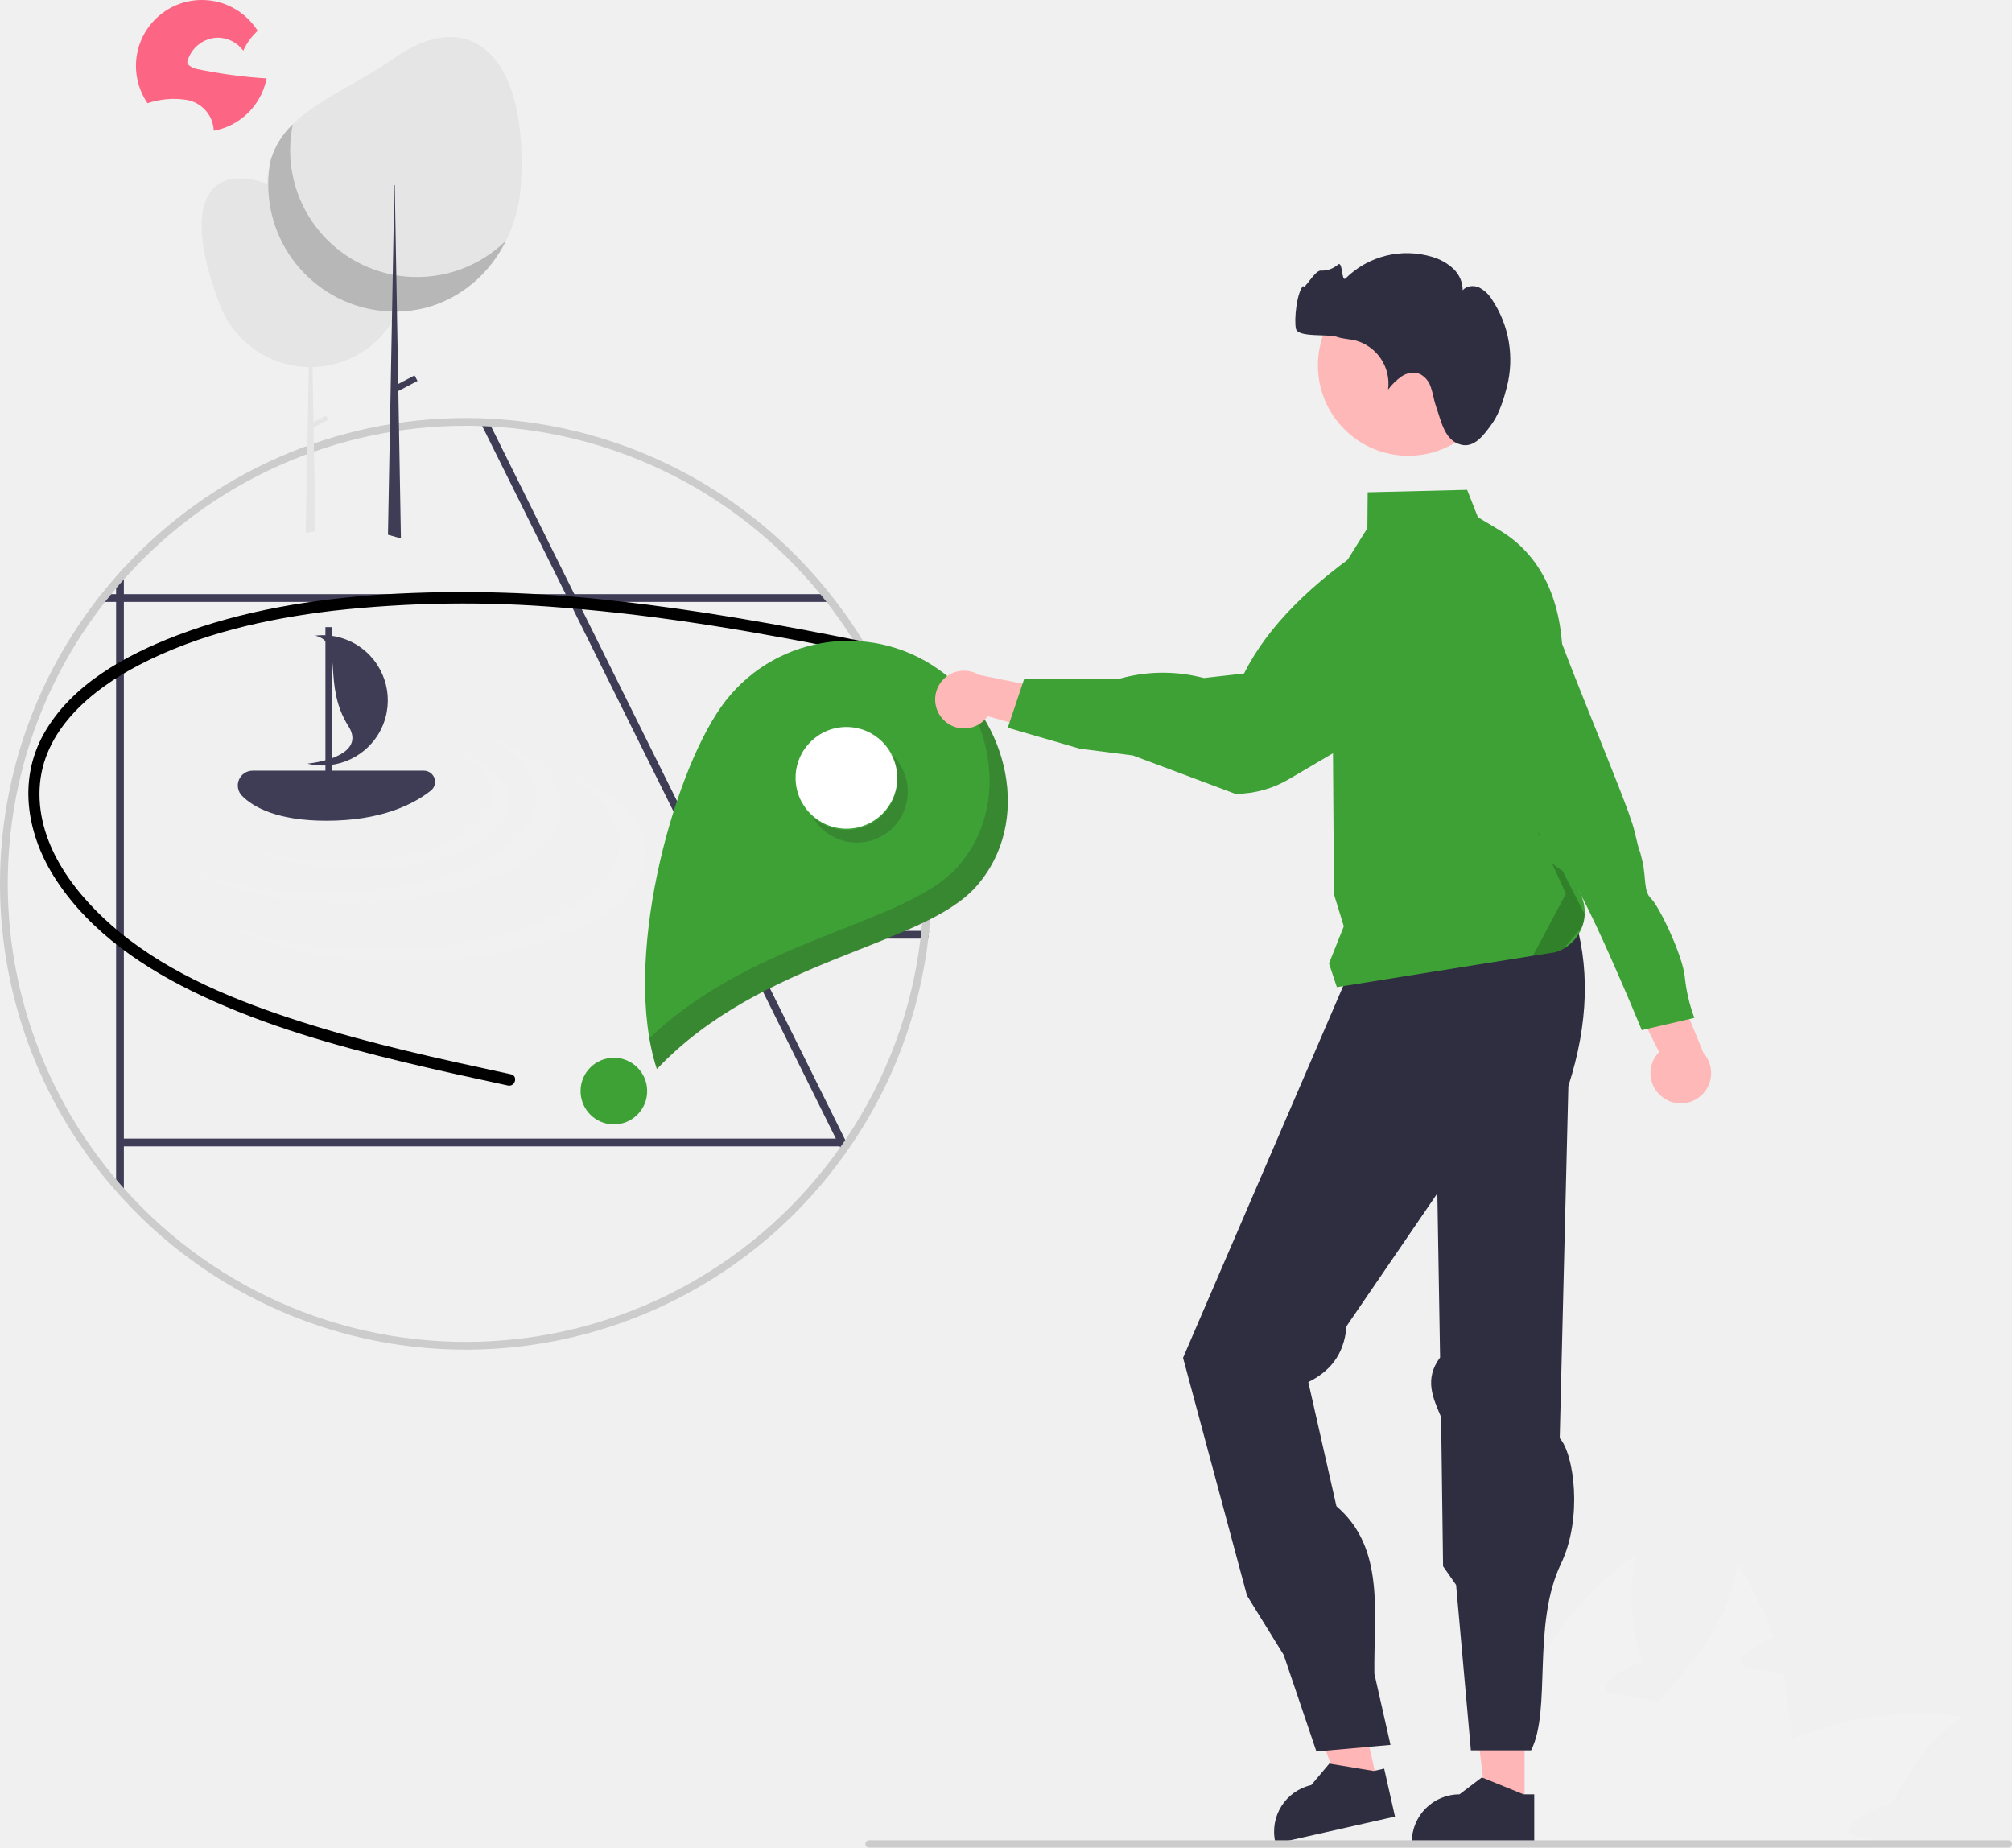
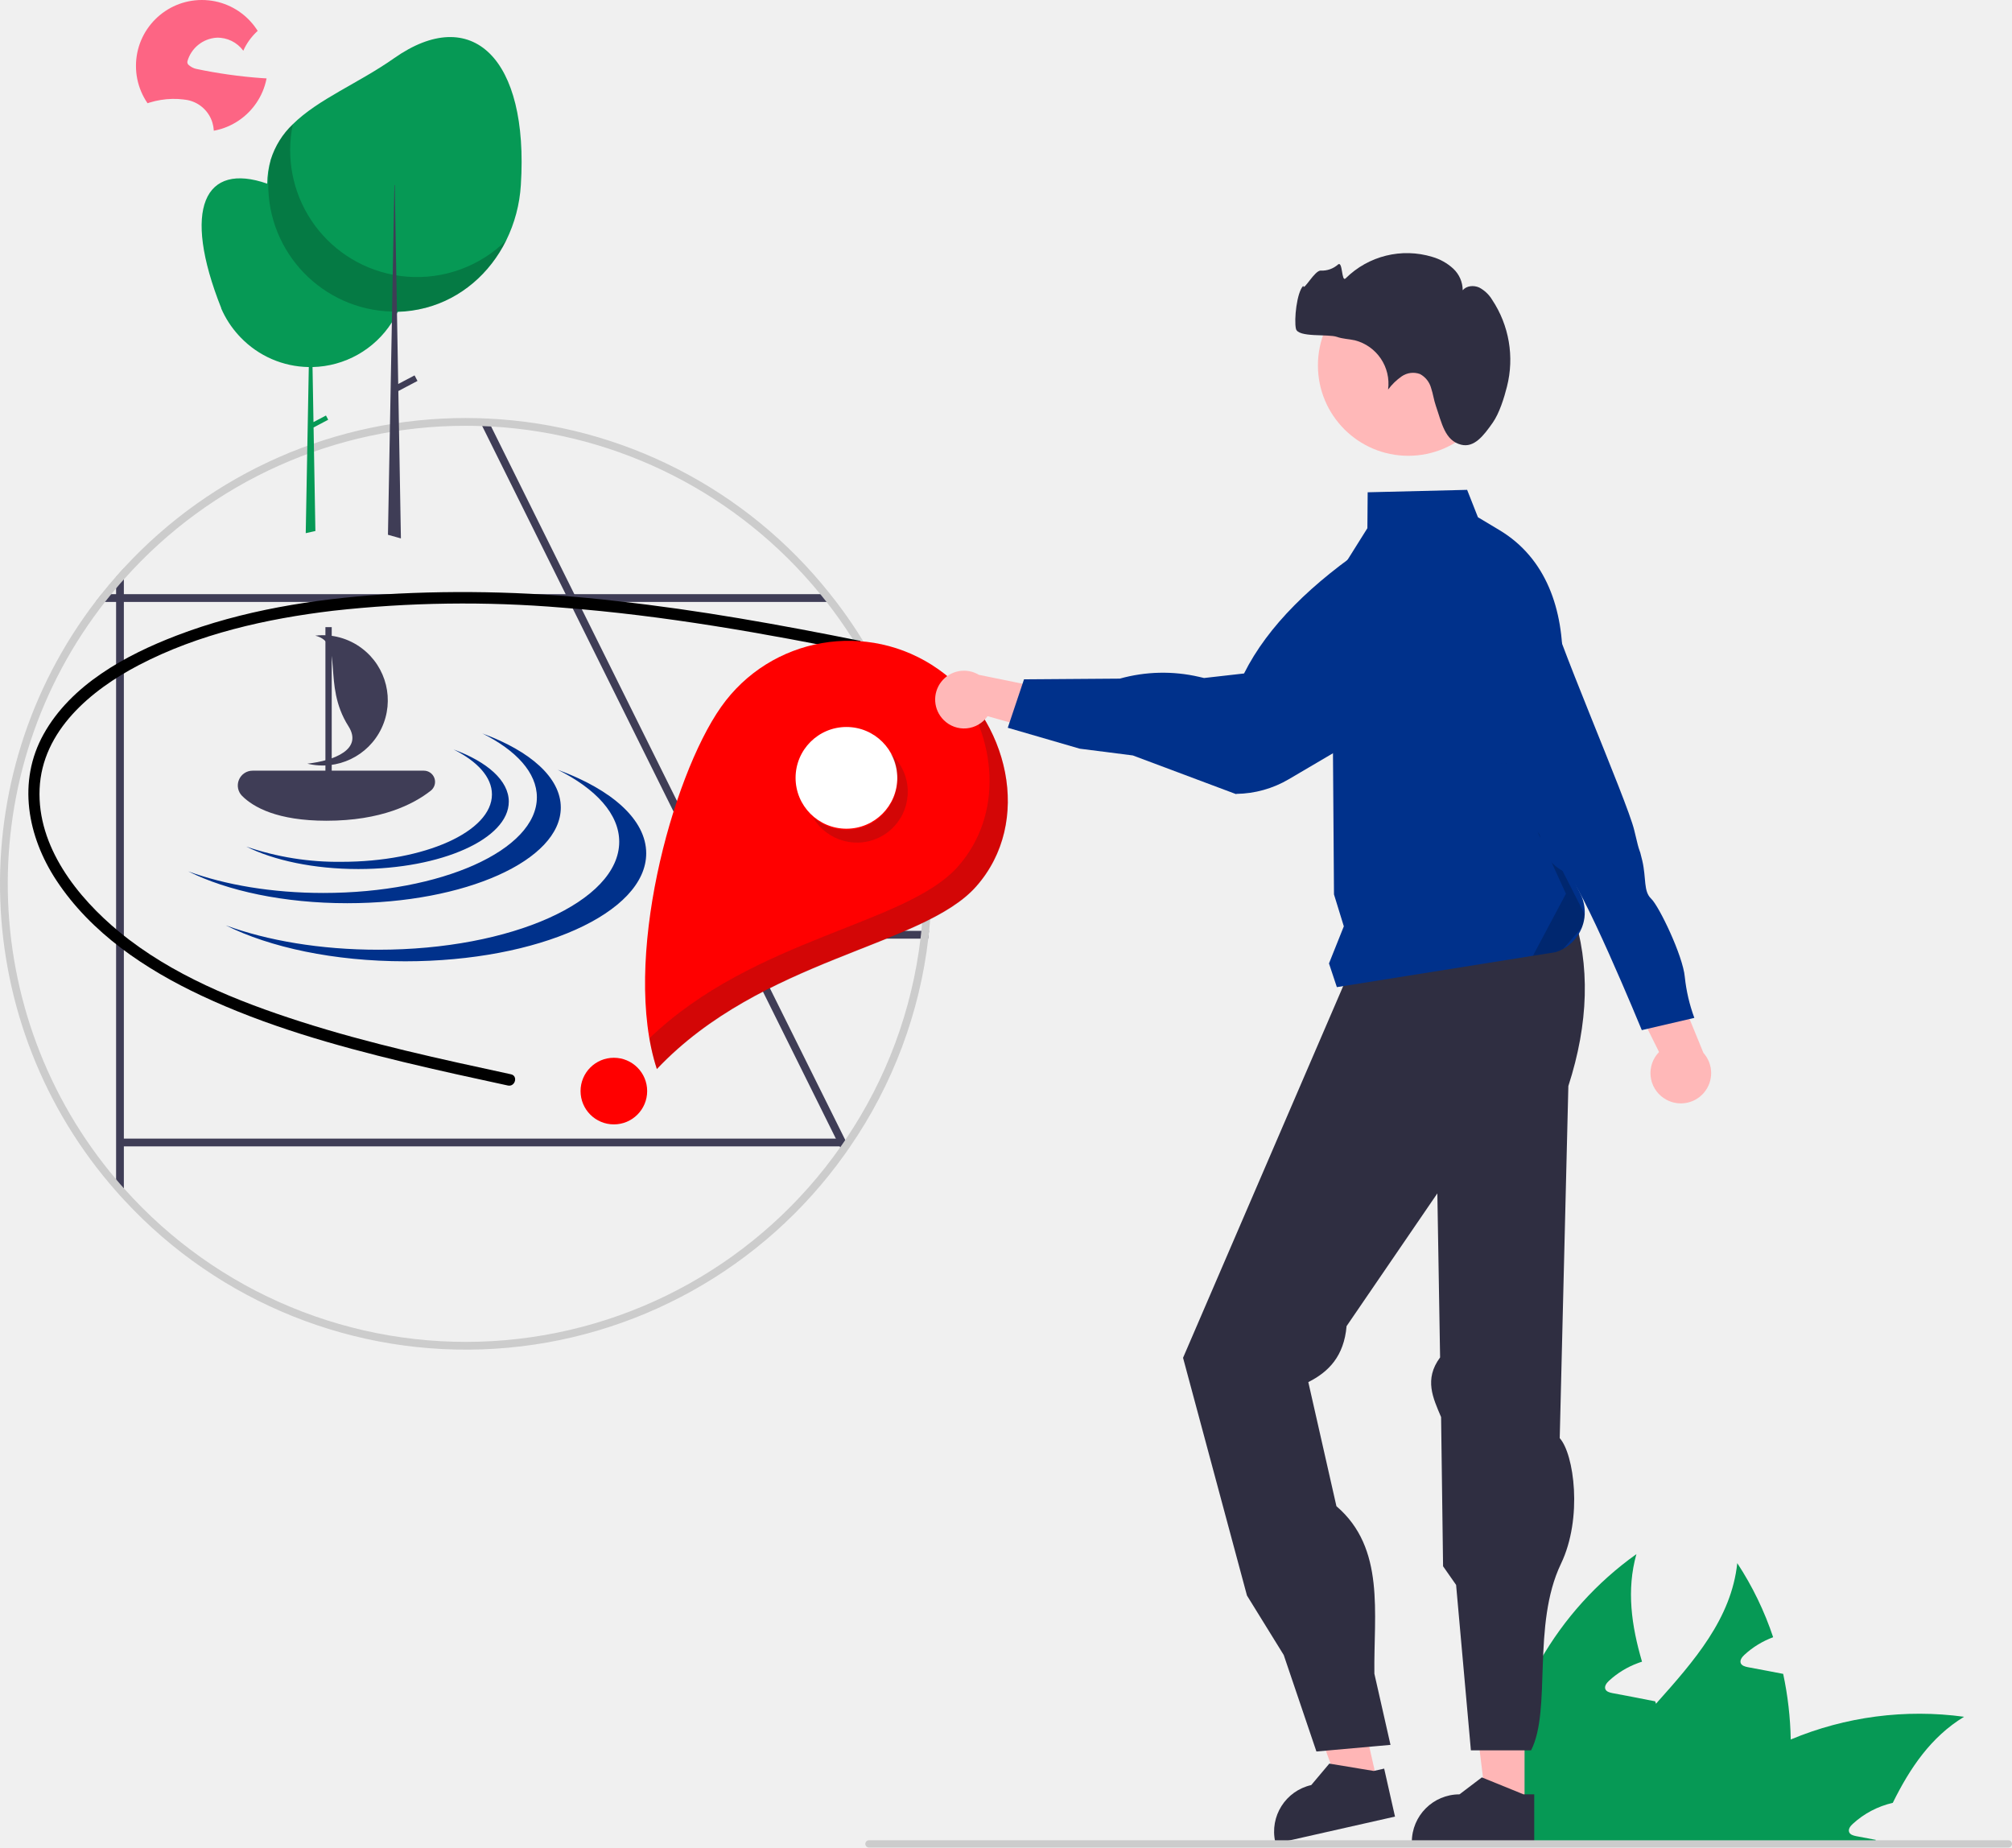
<svg xmlns="http://www.w3.org/2000/svg" data-name="Layer 1" width="687.419" height="631.176" viewBox="0 0 687.419 631.176">
-   <path d="M868.114,728.666a110.583,110.583,0,0,1-4.789,34.601c-.12.407-.264.814-.407,1.221H792.423a63.267,63.267,0,0,1,4.765-14.367c5.866-12.452,15.445-23.107,24.903-33.691,13.026-14.583,25.741-29.046,27.753-48.01a108.911,108.911,0,0,1,12.26,25.31,29.748,29.748,0,0,0-9.841,6.034c-.79.742-1.628,1.82-1.221,2.849.383.862,1.437,1.149,2.371,1.341,2.251.431,4.502.862,6.753,1.269,1.772.359,3.568.694,5.364,1.03A117.579,117.579,0,0,1,868.114,728.666Z" transform="translate(-256.2903 -134.4121)" fill="#f2f2f2" />
-   <path d="M927.331,720.908c-11.302,6.872-18.486,17.504-24.352,29.405a30.078,30.078,0,0,0-13.673,7.184c-.814.742-1.652,1.82-1.221,2.849.359.862,1.437,1.149,2.371,1.341,2.227.431,4.502.862,6.729,1.269-.215.503-.431,1.03-.646,1.533H821.828A105.641,105.641,0,0,1,833.058,751.654c.886-.886,1.796-1.724,2.73-2.586a111.74,111.74,0,0,1,32.326-20.401A113.722,113.722,0,0,1,927.331,720.908Z" transform="translate(-256.2903 -134.4121)" fill="#f2f2f2" />
-   <path d="M834.279,764.489H767.759a108.058,108.058,0,0,1,.096-15.995,114.384,114.384,0,0,1,47.531-83.162c-3.448,12.284-1.676,24.496,1.916,36.756-.503.168-1.006.311-1.461.503a29.751,29.751,0,0,0-9.841,6.034c-.79.742-1.628,1.82-1.221,2.849.359.862,1.437,1.149,2.371,1.341,2.251.431,4.502.862,6.729,1.269,1.796.359,3.592.694,5.388,1.054.838.144,1.676.311,2.514.479.12.287.192.551.311.814,4.214,11.613,8.812,23.323,10.967,35.224a82.22,82.22,0,0,1,1.102,9.027C834.231,761.95,834.279,763.219,834.279,764.489Z" transform="translate(-256.2903 -134.4121)" fill="#f2f2f2" />
+   <path d="M868.114,728.666a110.583,110.583,0,0,1-4.789,34.601c-.12.407-.264.814-.407,1.221H792.423a63.267,63.267,0,0,1,4.765-14.367c5.866-12.452,15.445-23.107,24.903-33.691,13.026-14.583,25.741-29.046,27.753-48.01a108.911,108.911,0,0,1,12.26,25.31,29.748,29.748,0,0,0-9.841,6.034c-.79.742-1.628,1.82-1.221,2.849.383.862,1.437,1.149,2.371,1.341,2.251.431,4.502.862,6.753,1.269,1.772.359,3.568.694,5.364,1.03A117.579,117.579,0,0,1,868.114,728.666Z" transform="translate(-256.2903 -134.4121)" fill="#069955" />
+   <path d="M927.331,720.908c-11.302,6.872-18.486,17.504-24.352,29.405a30.078,30.078,0,0,0-13.673,7.184c-.814.742-1.652,1.82-1.221,2.849.359.862,1.437,1.149,2.371,1.341,2.227.431,4.502.862,6.729,1.269-.215.503-.431,1.03-.646,1.533H821.828A105.641,105.641,0,0,1,833.058,751.654c.886-.886,1.796-1.724,2.73-2.586a111.74,111.74,0,0,1,32.326-20.401A113.722,113.722,0,0,1,927.331,720.908Z" transform="translate(-256.2903 -134.4121)" fill="#069955" />
+   <path d="M834.279,764.489H767.759a108.058,108.058,0,0,1,.096-15.995,114.384,114.384,0,0,1,47.531-83.162c-3.448,12.284-1.676,24.496,1.916,36.756-.503.168-1.006.311-1.461.503a29.751,29.751,0,0,0-9.841,6.034c-.79.742-1.628,1.82-1.221,2.849.359.862,1.437,1.149,2.371,1.341,2.251.431,4.502.862,6.729,1.269,1.796.359,3.592.694,5.388,1.054.838.144,1.676.311,2.514.479.12.287.192.551.311.814,4.214,11.613,8.812,23.323,10.967,35.224a82.22,82.22,0,0,1,1.102,9.027C834.231,761.95,834.279,763.219,834.279,764.489Z" transform="translate(-256.2903 -134.4121)" fill="#069955" />
  <circle cx="68.969" cy="22.514" r="22.514" fill="#fd6584" />
  <path d="M375.65,146.266a11.17,11.17,0,0,0-9.426-7.834c-.049-.007-.095.002-.144-.001a1.404,1.404,0,0,0-.192-.044c-10.296-1.331-22.181,3.594-26.472,13.354a10.906,10.906,0,0,0-9.134-4.451,11.124,11.124,0,0,0-9.95,8.02,1.305,1.305,0,0,0,.581,1.428,5.705,5.705,0,0,0,2.352,1.194q2.805.594,5.629,1.089,5.512.965,11.081,1.56a164.775,164.775,0,0,0,22.697.858c2.523-.079,4.957-.162,7.269-1.276a10.815,10.815,0,0,0,4.17-3.639A12.27,12.27,0,0,0,375.65,146.266Z" transform="translate(-256.2903 -134.4121)" fill="#f0f0f0" />
  <path d="M328.857,176.284a11.17,11.17,0,0,0-9.426-7.834c-.049-.007-.095.002-.144-.001a1.403,1.403,0,0,0-.192-.044c-10.296-1.331-22.181,3.594-26.472,13.354a10.906,10.906,0,0,0-9.134-4.451,11.124,11.124,0,0,0-9.95,8.02,1.305,1.305,0,0,0,.581,1.428,5.705,5.705,0,0,0,2.352,1.194q2.805.594,5.629,1.089,5.512.964,11.081,1.56a164.782,164.782,0,0,0,22.697.858c2.523-.079,4.957-.162,7.269-1.276a10.817,10.817,0,0,0,4.17-3.639A12.27,12.27,0,0,0,328.857,176.284Z" transform="translate(-256.2903 -134.4121)" fill="#f0f0f0" />
  <path d="M545.439,525.72c-.57.835-2.068,1.83-2.652,2.652l.623-1.889-.212-.438-1.326-2.652-33.763-68.043-.013-.013L450.859,340.043v-.013l-1.313-2.639V337.378l-28.326-57.063-1.339-2.705q1.511.04,3.023.119l1.353,2.719L452.504,337.378l.013.013,1.313,2.639v.013l55.776,112.363v.013l1.313,2.639v.013L544.683,523.062l.451.915Z" transform="translate(-256.2903 -134.4121)" fill="#3f3d56" />
  <path d="M541.672,340.043H288.993c.677-.888,1.366-1.777,2.082-2.652H539.591C540.307,338.266,540.996,339.155,541.672,340.043Z" transform="translate(-256.2903 -134.4121)" fill="#3f3d56" />
  <path d="M573.685,452.419c-.08.888-.172,1.777-.292,2.652H508.665v-2.652Z" transform="translate(-256.2903 -134.4121)" fill="#3f3d56" />
  <path d="M298.607,328.652v213.4c-.915-.968-1.79-1.949-2.652-2.931V331.583C296.817,330.601,297.692,329.62,298.607,328.652Z" transform="translate(-256.2903 -134.4121)" fill="#3f3d56" />
  <rect x="40.991" y="388.98" width="246.742" height="2.652" fill="#3f3d56" />
  <path d="M543.808,525.72h.305v-.438A4.353,4.353,0,0,1,543.808,525.72Zm-2.042-186.002c-.677-.888-1.366-1.777-2.082-2.652a158.846,158.846,0,0,0-116.686-59.662q-1.511-.08-3.023-.119c-1.512-.04-3.024-.066-4.549-.066a158.653,158.653,0,0,0-116.726,51.109c-.915.968-1.79,1.949-2.652,2.931q-2.526,2.845-4.88,5.808c-.716.875-1.405,1.764-2.082,2.652a158.778,158.778,0,0,0,6.962,201.73c.862.981,1.737,1.963,2.652,2.931A158.923,158.923,0,0,0,544.842,528.85c.584-.822,1.167-1.644,1.737-2.48a157.86,157.86,0,0,0,26.907-71.624c.12-.875.212-1.764.292-2.652q.775-7.758.782-15.741a158.231,158.231,0,0,0-32.795-96.635Zm29.056,115.028a155.09,155.09,0,0,1-25.595,68.905q-.537.816-1.114,1.631a4.353,4.353,0,0,1-.305.438c-.093.146-.199.292-.305.438a156.299,156.299,0,0,1-244.803,14.296c-.915-1.008-1.803-2.016-2.652-3.05a156.167,156.167,0,0,1-3.62-197.685c.703-.888,1.406-1.777,2.135-2.652.478-.597.968-1.18,1.485-1.764.849-1.034,1.737-2.042,2.652-3.05a156.039,156.039,0,0,1,116.726-52.382q2.964,0,5.888.119c1.021.027,2.029.08,3.037.133a156.283,156.283,0,0,1,111.938,56.944c.729.875,1.432,1.764,2.135,2.652a156.509,156.509,0,0,1,32.702,112.376c-.093.889-.186,1.777-.305,2.652Zm-27.013,70.974h.305v-.438a4.367,4.367,0,0,1-.305.438Z" transform="translate(-256.2903 -134.4121)" fill="#ccc" />
-   <path d="M395.37,226.756q0,1.094-.071,2.169a32.864,32.864,0,0,1-3.079,11.931c-.014.032-.03.062-.043.092-.082.174-.167.347-.254.519a32.469,32.469,0,0,1-1.749,3.086A33.025,33.025,0,0,1,363.07,259.806l.327,18.801,4.263-2.245.761,1.447-4.993,2.629.61,34.917.007.466-3.296.734.007-.469,1.038-56.279a32.959,32.959,0,0,1-23.318-10.146c-.208-.215-.414-.437-.615-.656l-.023-.025a33.094,33.094,0,0,1-6.021-9.318c.032.037.066.071.098.107-13.622-34.233-5.697-50.103,15.678-42.608.114-.057.231-.112.345-.169a33.091,33.091,0,0,1,42.871,13.015c.201.338.396.684.583,1.031A32.886,32.886,0,0,1,395.37,226.756Z" transform="translate(-256.2903 -134.4121)" fill="#e5e5e5" />
-   <path d="M434.243,197.637a49.681,49.681,0,0,1-5,18.897c-5.583,11.299-15.383,19.865-27.597,23.061a.12.12,0,0,1-.066.013,41.883,41.883,0,0,1-9.402,1.339h-.265c-.332.013-.663.013-.995.013-.225,0-.451,0-.676-.013a43.316,43.316,0,0,1-42.648-43.311v-.477a30.029,30.029,0,0,1,1.194-8.169c0-.013.013-.026.013-.04a28.308,28.308,0,0,1,7.546-12.108c8.686-8.593,22.438-13.991,34.572-22.531C417.494,135.614,437.015,154.22,434.243,197.637Z" transform="translate(-256.2903 -134.4121)" fill="#e5e5e5" />
+   <path d="M395.37,226.756q0,1.094-.071,2.169a32.864,32.864,0,0,1-3.079,11.931c-.014.032-.03.062-.043.092-.082.174-.167.347-.254.519a32.469,32.469,0,0,1-1.749,3.086A33.025,33.025,0,0,1,363.07,259.806l.327,18.801,4.263-2.245.761,1.447-4.993,2.629.61,34.917.007.466-3.296.734.007-.469,1.038-56.279a32.959,32.959,0,0,1-23.318-10.146c-.208-.215-.414-.437-.615-.656l-.023-.025a33.094,33.094,0,0,1-6.021-9.318c.032.037.066.071.098.107-13.622-34.233-5.697-50.103,15.678-42.608.114-.057.231-.112.345-.169a33.091,33.091,0,0,1,42.871,13.015c.201.338.396.684.583,1.031A32.886,32.886,0,0,1,395.37,226.756Z" transform="translate(-256.2903 -134.4121)" fill="#069955" />
+   <path d="M434.243,197.637a49.681,49.681,0,0,1-5,18.897c-5.583,11.299-15.383,19.865-27.597,23.061a.12.12,0,0,1-.066.013,41.883,41.883,0,0,1-9.402,1.339h-.265c-.332.013-.663.013-.995.013-.225,0-.451,0-.676-.013a43.316,43.316,0,0,1-42.648-43.311v-.477a30.029,30.029,0,0,1,1.194-8.169c0-.013.013-.026.013-.04a28.308,28.308,0,0,1,7.546-12.108c8.686-8.593,22.438-13.991,34.572-22.531C417.494,135.614,437.015,154.22,434.243,197.637Z" transform="translate(-256.2903 -134.4121)" fill="#069955" />
  <path d="M429.244,216.534c-5.583,11.299-15.383,19.865-27.597,23.061a.12.12,0,0,1-.066.013,42.653,42.653,0,0,1-9.362,1.247h-.305q-.835.02-1.671,0a43.388,43.388,0,0,1-42.303-43.868,44.387,44.387,0,0,1,.849-7.997c0-.013.013-.026.013-.04a28.308,28.308,0,0,1,7.546-12.108A43.324,43.324,0,0,0,390.468,228.257c.411.08.822.159,1.233.225,1.193.199,2.387.345,3.594.438A43.267,43.267,0,0,0,429.244,216.534Z" transform="translate(-256.2903 -134.4121)" opacity="0.2" style="isolation:isolate" />
  <polygon points="136.097 133.582 142.638 130.139 141.64 128.243 136.053 131.184 135.633 107.056 135.633 107.053 135.623 106.542 135.623 106.451 135.406 94.073 135.102 76.628 134.869 63.224 134.747 63.224 134.519 75.596 134.519 75.599 134.183 93.85 133.951 106.443 133.95 106.548 133.883 110.141 132.557 182.216 132.548 182.692 136.973 183.934 136.965 183.454 136.097 133.582" fill="#3f3d56" />
  <path d="M550.214,353.346c-27.502-5.511-55.091-10.509-83.016-13.569a453.242,453.242,0,0,0-79.792-2.307c-24.035,1.621-48.276,5.423-70.855,14.089-17.399,6.678-35.946,16.782-45.344,33.633-9.06,16.243-5.526,34.975,4.339,49.962,11.869,18.032,30.378,30.389,49.621,39.42,21.91,10.283,45.344,16.948,68.809,22.617,11.9,2.875,23.865,5.474,35.831,8.06,2.496.539,3.563-3.295,1.058-3.836-24.13-5.214-48.331-10.445-71.862-17.993-21.776-6.985-44.06-15.933-61.892-30.599-14.426-11.866-28.143-29.197-27.291-48.902.858-19.865,17.525-33.734,33.861-42.271,20.415-10.669,43.61-15.866,66.337-18.582a403.056,403.056,0,0,1,78.361-1.066c34.873,2.653,69.23,8.809,103.455,15.703" transform="translate(-256.2903 -134.4121)" />
-   <path d="M421.101,384.982c11.573,5.785,18.619,13.424,18.619,21.804,0,18.051-32.664,32.685-72.957,32.685-17.518,0-33.59-2.768-46.166-7.379,13.358,6.677,32.748,10.881,54.337,10.881,40.293,0,72.957-14.633,72.957-32.685C447.892,400.085,437.451,390.976,421.101,384.982Z" transform="translate(-256.2903 -134.4121)" fill="#f1f1f1" />
-   <path d="M446.844,397.381c13.059,6.527,21.01,15.148,21.01,24.603,0,20.369-36.858,36.881-82.323,36.881-19.767,0-37.902-3.124-52.093-8.326,15.073,7.534,36.953,12.278,61.313,12.278,45.466,0,82.323-16.512,82.323-36.881C477.074,414.423,465.294,404.145,446.844,397.381Z" transform="translate(-256.2903 -134.4121)" fill="#f1f1f1" />
-   <path d="M411.249,390.444c8.154,4.075,13.118,9.458,13.118,15.361,0,12.718-23.013,23.027-51.4,23.027a96.544,96.544,0,0,1-32.525-5.199c9.411,4.704,23.072,7.666,38.282,7.666,28.387,0,51.4-10.31,51.4-23.027C430.124,401.084,422.768,394.666,411.249,390.444Z" transform="translate(-256.2903 -134.4121)" fill="#f1f1f1" />
+   <path d="M421.101,384.982c11.573,5.785,18.619,13.424,18.619,21.804,0,18.051-32.664,32.685-72.957,32.685-17.518,0-33.59-2.768-46.166-7.379,13.358,6.677,32.748,10.881,54.337,10.881,40.293,0,72.957-14.633,72.957-32.685C447.892,400.085,437.451,390.976,421.101,384.982Z" transform="translate(-256.2903 -134.4121)" fill="#00318b" />
+   <path d="M446.844,397.381c13.059,6.527,21.01,15.148,21.01,24.603,0,20.369-36.858,36.881-82.323,36.881-19.767,0-37.902-3.124-52.093-8.326,15.073,7.534,36.953,12.278,61.313,12.278,45.466,0,82.323-16.512,82.323-36.881C477.074,414.423,465.294,404.145,446.844,397.381Z" transform="translate(-256.2903 -134.4121)" fill="#00318b" />
+   <path d="M411.249,390.444c8.154,4.075,13.118,9.458,13.118,15.361,0,12.718-23.013,23.027-51.4,23.027a96.544,96.544,0,0,1-32.525-5.199c9.411,4.704,23.072,7.666,38.282,7.666,28.387,0,51.4-10.31,51.4-23.027C430.124,401.084,422.768,394.666,411.249,390.444Z" transform="translate(-256.2903 -134.4121)" fill="#00318b" />
  <path d="M367.831,414.798c-16.767,0-24.92-4.6-28.808-8.458a5.064,5.064,0,0,1,3.583-8.648h58.493a3.829,3.829,0,0,1,2.371,6.838C397.511,409.215,386.491,414.798,367.831,414.798Z" transform="translate(-256.2903 -134.4121)" fill="#3f3d56" />
  <path d="M379.976,355.934a22.173,22.173,0,0,0-15.972-4.369c10.099,2.493,2.13,16.45,11.326,30.924,5.012,7.888-4.735,11.755-14.02,12.814a22.255,22.255,0,0,0,18.666-39.369Z" transform="translate(-256.2903 -134.4121)" fill="#3f3d56" />
  <rect x="111.182" y="214.246" width="2.154" height="51.264" fill="#3f3d56" />
-   <path d="M576.883,363.046a53.275,53.275,0,0,0-74.233,12.883c-16.941,24.056-33.941,87.138-21.941,123.682,35.793-37.807,90.781-41.735,109.057-62.332C609.295,415.271,600.94,379.987,576.883,363.046Z" transform="translate(-256.2903 -134.4121)" fill="#3da136" />
+   <path d="M576.883,363.046a53.275,53.275,0,0,0-74.233,12.883c-16.941,24.056-33.941,87.138-21.941,123.682,35.793-37.807,90.781-41.735,109.057-62.332C609.295,415.271,600.94,379.987,576.883,363.046Z" transform="translate(-256.2903 -134.4121)" fill="red" />
  <circle id="af3c8991-f89c-43e0-a050-89c81726f2a6" data-name="b262ea8c-1946-46c9-a449-3a1996c39394" cx="289.193" cy="265.733" r="17.375" fill="#fff" />
-   <circle id="a49e5b2e-c339-415c-b240-8977b61bd9a6" data-name="bcc29a3a-8123-4529-80aa-6f70df2823cf" cx="209.731" cy="372.741" r="11.38" fill="#3da136" />
+   <circle id="a49e5b2e-c339-415c-b240-8977b61bd9a6" data-name="bcc29a3a-8123-4529-80aa-6f70df2823cf" cx="209.731" cy="372.741" r="11.38" fill="red" />
  <path d="M564.073,396.136a17.374,17.374,0,1,1-30.008,17.521A17.372,17.372,0,0,0,560.516,391.827,17.374,17.374,0,0,1,564.073,396.136Z" transform="translate(-256.2903 -134.4121)" fill="#231f20" opacity="0.2" style="isolation:isolate" />
  <path d="M589.799,437.361c-18.276,20.596-73.264,24.525-109.057,62.332a73.694,73.694,0,0,1-2.573-10.578c35.775-34.37,87.702-38.714,105.36-58.613,15.804-17.811,13.344-44.315-.919-62.757C602.172,385.878,607.695,417.193,589.799,437.361Z" transform="translate(-256.2903 -134.4121)" fill="#231f20" opacity="0.2" style="isolation:isolate" />
  <polygon points="520.879 617.234 507.91 617.234 501.74 567.209 520.882 567.209 520.879 617.234" fill="#ffb6b6" />
  <path d="M780.477,764.218l-41.819-.002v-.529a16.278,16.278,0,0,1,16.277-16.277h.001l7.639-5.795,14.252,5.796,3.651 0Z" transform="translate(-256.2903 -134.4121)" fill="#2f2e41" />
  <polygon points="470.62 609.061 457.969 611.918 440.931 564.48 459.603 560.265 470.62 609.061" fill="#ffb6b6" />
  <path d="M732.906,755.008l-40.792,9.21-.117-.516a16.278,16.278,0,0,1,12.292-19.462l.001-0,6.175-7.335,15.179,2.514,3.561-.804Z" transform="translate(-256.2903 -134.4121)" fill="#2f2e41" />
  <path d="M793.596,445.819c6.081,18.339,5.438,38.246-1.462,59.612L789.185,625.724c4.876,5.366,7.936,27.246.425,42.913-10.03,20.921-3.12,49.853-10.21,63.732H758.835l-5.054-56.508-4.451-6.372-.677-50.969c-2.731-6.467-5.896-12.88-.341-20.372l-.148-8.853-.79-47.191L716.361,587.455c-.881,10.264-6.128,15.642-13.074,19.118l9.605,42.392c16.799,14.379,12.69,36.632,12.968,57.233l5.508,24.309-25.31,2.263L694.888,699.804l-12.558-20.315-21.841-81.216,15.231-35.351,6.225-14.448,34.765-80.687Z" transform="translate(-256.2903 -134.4121)" fill="#2f2e41" />
  <path d="M578.734,380.413a9.8,9.8,0,0,0,14.968-1.337l33.527,9.424-5.503-17.241L590.732,364.953a9.853,9.853,0,0,0-11.998,15.46Z" transform="translate(-256.2903 -134.4121)" fill="#ffb8b8" />
-   <path d="M606.155,366.489l32.725-.24h0a54.709,54.709,0,0,1,27.057-.613l1.737.402,13.657-1.549c8.142-16.275,23.25-30.989,43.531-44.545a27.817,27.817,0,0,1,41.01,6.861h0a27.847,27.847,0,0,1-7.468,37.485l-61.8,36.335a36.231,36.231,0,0,1-17.871,4.995h0l-.15.078-35.253-13.208-18.135-2.308-24.59-7.147Z" transform="translate(-256.2903 -134.4121)" fill="#3da136" />
+   <path d="M606.155,366.489l32.725-.24h0a54.709,54.709,0,0,1,27.057-.613l1.737.402,13.657-1.549c8.142-16.275,23.25-30.989,43.531-44.545a27.817,27.817,0,0,1,41.01,6.861h0a27.847,27.847,0,0,1-7.468,37.485l-61.8,36.335a36.231,36.231,0,0,1-17.871,4.995h0l-.15.078-35.253-13.208-18.135-2.308-24.59-7.147Z" transform="translate(-256.2903 -134.4121)" fill="#00318b" />
  <circle cx="481.158" cy="124.835" r="30.876" fill="#ffb8b8" />
  <path d="M766.283,278.829c2.288-3.265,3.911-8.495,4.87-12.317a37.075,37.075,0,0,0-5.077-29.719,11.304,11.304,0,0,0-4.407-4.159c-1.868-.834-4.331-.635-5.634.943a10.132,10.132,0,0,0-3.219-7.378,17.857,17.857,0,0,0-7.157-4.023,29.738,29.738,0,0,0-29.603,7.319c-1.49,1.516-.958-6.059-2.613-4.725A8.23,8.23,0,0,1,707.593,226.856c-2.114-.225-6.001,7.307-6.024,5.182-2.224,2.228-3.203,11.625-2.508,14.696s11.044,1.713,14.011,2.766c1.965.697,4.1.721,6.136,1.174a15.297,15.297,0,0,1,11.337,16.824,20.266,20.266,0,0,1,4.668-4.528,6.859,6.859,0,0,1,6.23-.778,7.706,7.706,0,0,1,3.797,4.784c.674,1.985.935,4.093,1.621,6.073,2.014,5.812,3.053,11.914,8.667,13.292C759.959,287.428,763.159,283.287,766.283,278.829Z" transform="translate(-256.2903 -134.4121)" fill="#2f2e41" />
-   <path d="M796.231,439.699l-3.39-6.78c-4.15-25.71-8.25-49.69-2.68-71.26.35-18.83-5.47-36.52-21.63-46.18l-7.29-4.36-3.69-9.36-33.98.83-.1,12.27-12.17,19.41v.08l.76,105.62,3.36,10.9-5.07,12.68,2.69,8.09,66.99-10.71,7.79-1.25a13.918,13.918,0,0,0,2.59-1.13,14.232,14.232,0,0,0,6.22-6.95c.07-.17.13-.33.19-.5a13.934,13.934,0,0,0,.9-4.3A14.303,14.303,0,0,0,796.231,439.699Z" transform="translate(-256.2903 -134.4121)" fill="#3da136" />
+   <path d="M796.231,439.699l-3.39-6.78c-4.15-25.71-8.25-49.69-2.68-71.26.35-18.83-5.47-36.52-21.63-46.18l-7.29-4.36-3.69-9.36-33.98.83-.1,12.27-12.17,19.41v.08l.76,105.62,3.36,10.9-5.07,12.68,2.69,8.09,66.99-10.71,7.79-1.25a13.918,13.918,0,0,0,2.59-1.13,14.232,14.232,0,0,0,6.22-6.95c.07-.17.13-.33.19-.5a13.934,13.934,0,0,0,.9-4.3A14.303,14.303,0,0,0,796.231,439.699Z" transform="translate(-256.2903 -134.4121)" fill="#00318b" />
  <path d="M797.721,446.799a13.934,13.934,0,0,1-.9,4.3l-6.41,7.45a13.918,13.918,0,0,1-2.59,1.13l-7.79,1.25,11.27-21.19-24.77-54.23Z" transform="translate(-256.2903 -134.4121)" opacity="0.2" />
  <path d="M824.681,509.523a10.296,10.296,0,0,1-1.556-15.712L806.822,461.054l18.875,2.298L838.285,494.107a10.352,10.352,0,0,1-13.604,15.416Z" transform="translate(-256.2903 -134.4121)" fill="#ffb8b8" />
-   <path d="M758.587,396.814l12.368-1.708s1.194,18.647,7.11,21.473,3.922,3.291,4.619,6.283,3.855,7.512,8.541,9.574,26.003,53.896,26.003,53.896l17.949-4.186a57.747,57.747,0,0,1-3.256-13.961c-.631-7.213-8.805-24.232-11.497-26.758s-1.628-6.98-3.023-12.963-.427-.435-2.752-10.407-28.469-69.733-29.564-78.94-13.925-14.627-13.925-14.627l-9.972,2.325Z" transform="translate(-256.2903 -134.4121)" fill="#3da136" />
+   <path d="M758.587,396.814l12.368-1.708s1.194,18.647,7.11,21.473,3.922,3.291,4.619,6.283,3.855,7.512,8.541,9.574,26.003,53.896,26.003,53.896l17.949-4.186a57.747,57.747,0,0,1-3.256-13.961c-.631-7.213-8.805-24.232-11.497-26.758s-1.628-6.98-3.023-12.963-.427-.435-2.752-10.407-28.469-69.733-29.564-78.94-13.925-14.627-13.925-14.627l-9.972,2.325Z" transform="translate(-256.2903 -134.4121)" fill="#00318b" />
  <path id="a00e3c47-1fa9-4e2e-8ad1-93a2fdd4719a-319" data-name="f02c4e45-f306-4b42-b3ad-5ddd3016d7d2" d="M553.182,765.588h389.281a1.247,1.247,0,0,0,0-2.494H553.182a1.247,1.247,0,1,0,0,2.494h0Z" transform="translate(-256.2903 -134.4121)" fill="#ccc" />
</svg>
